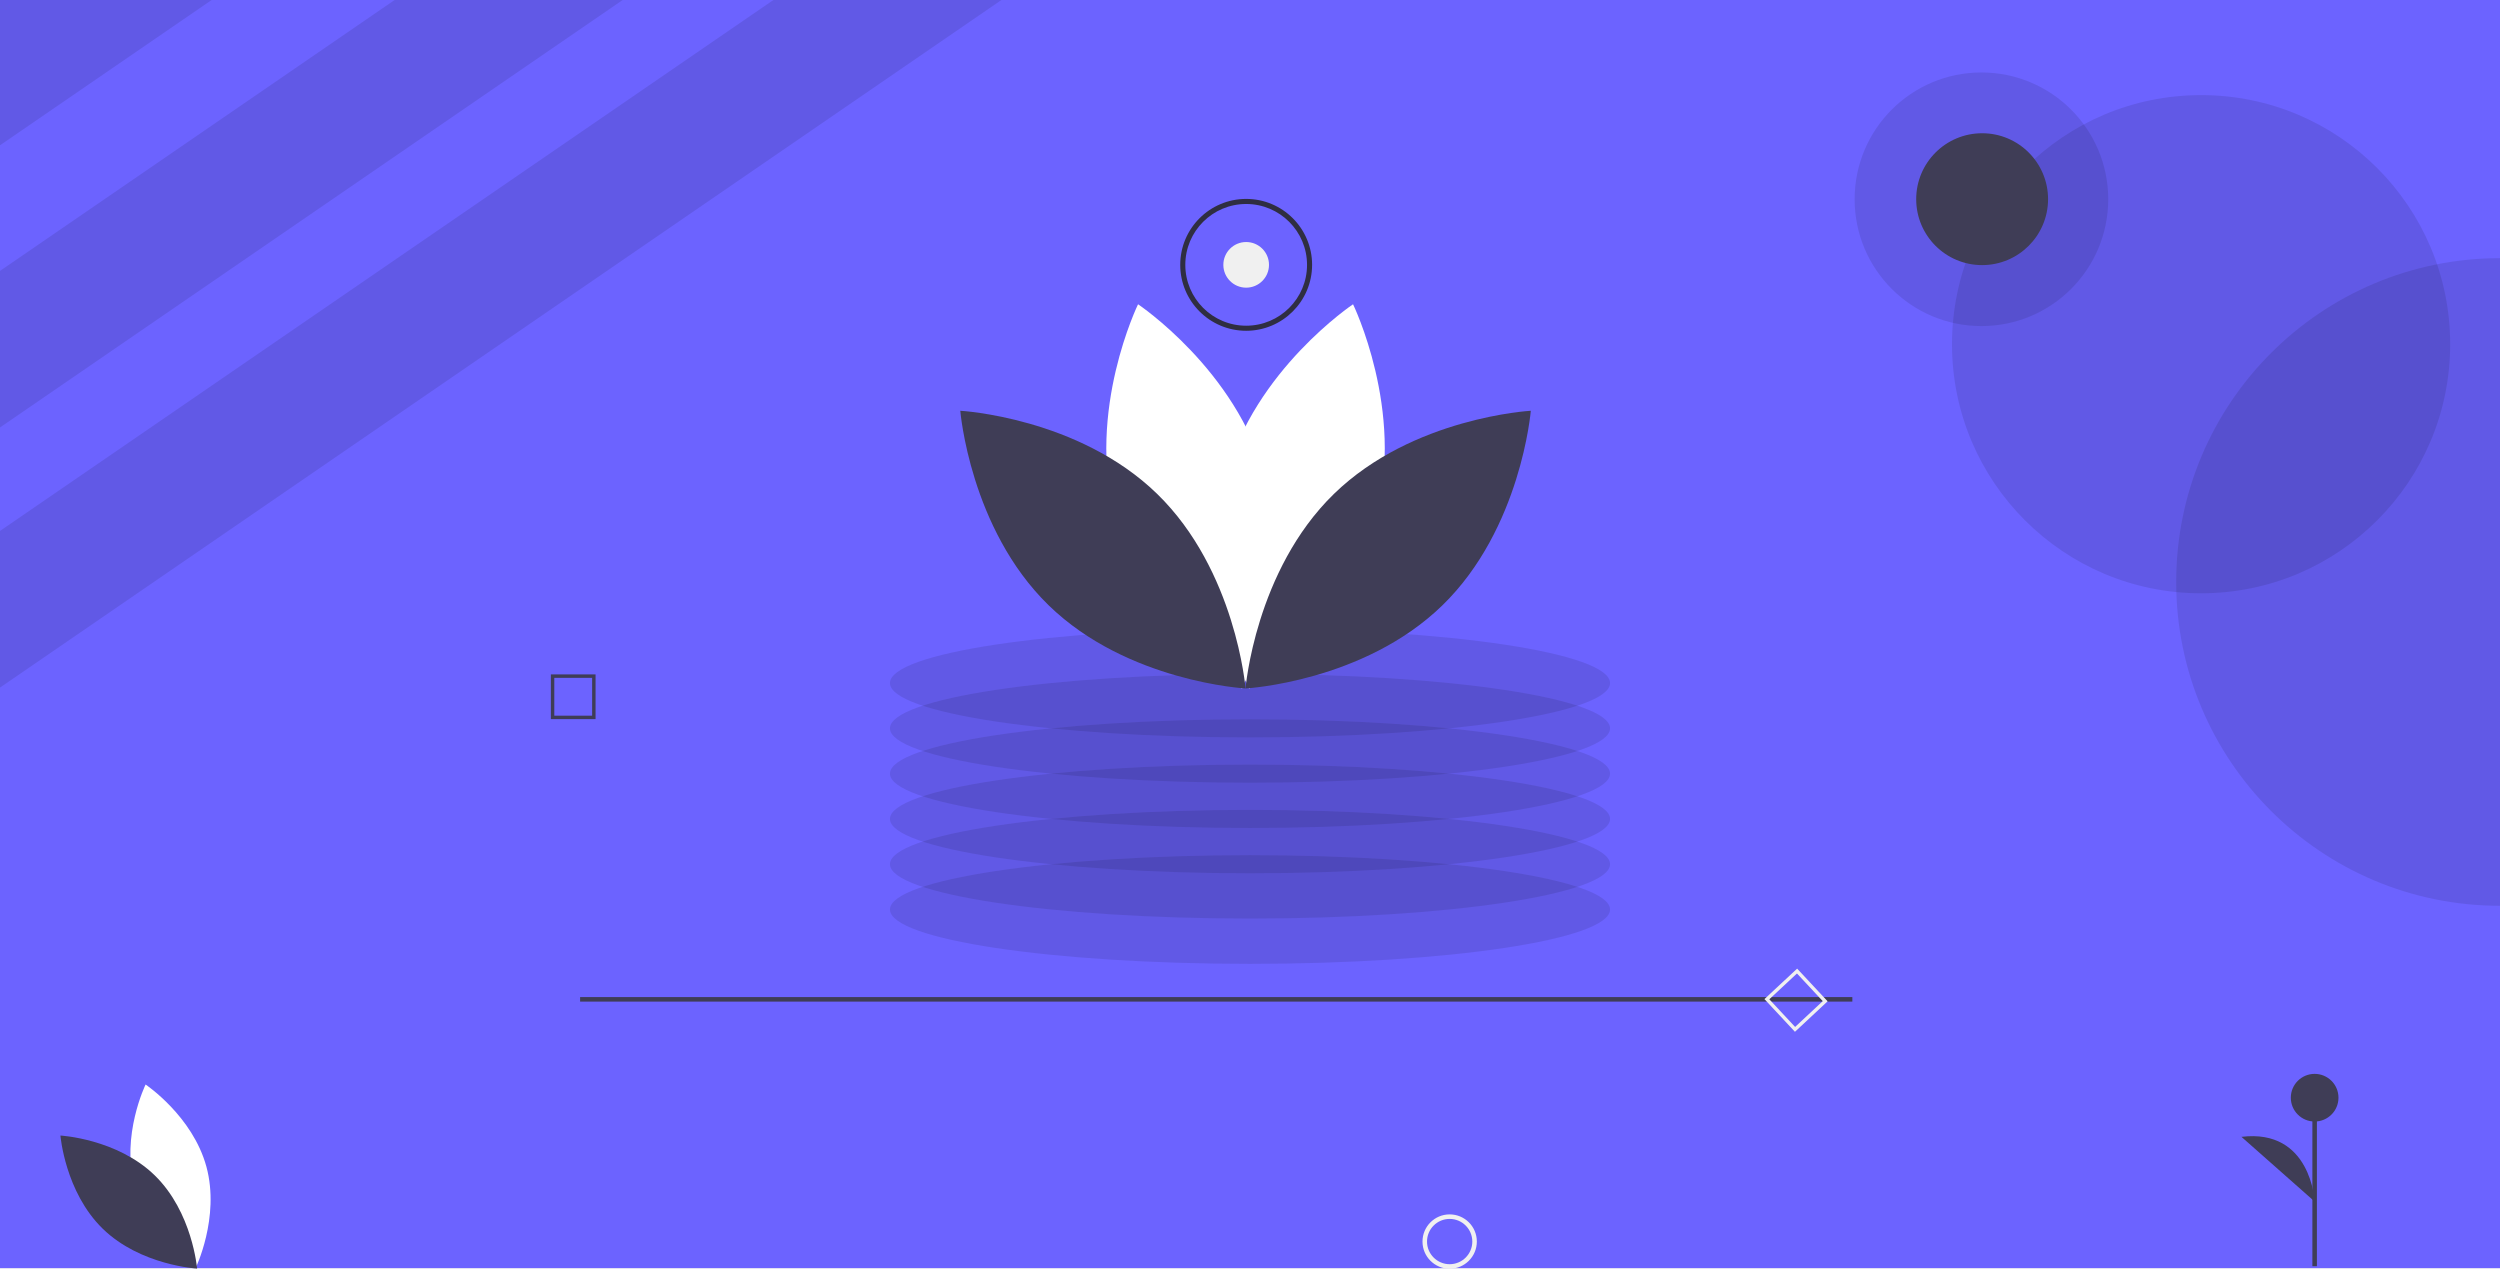
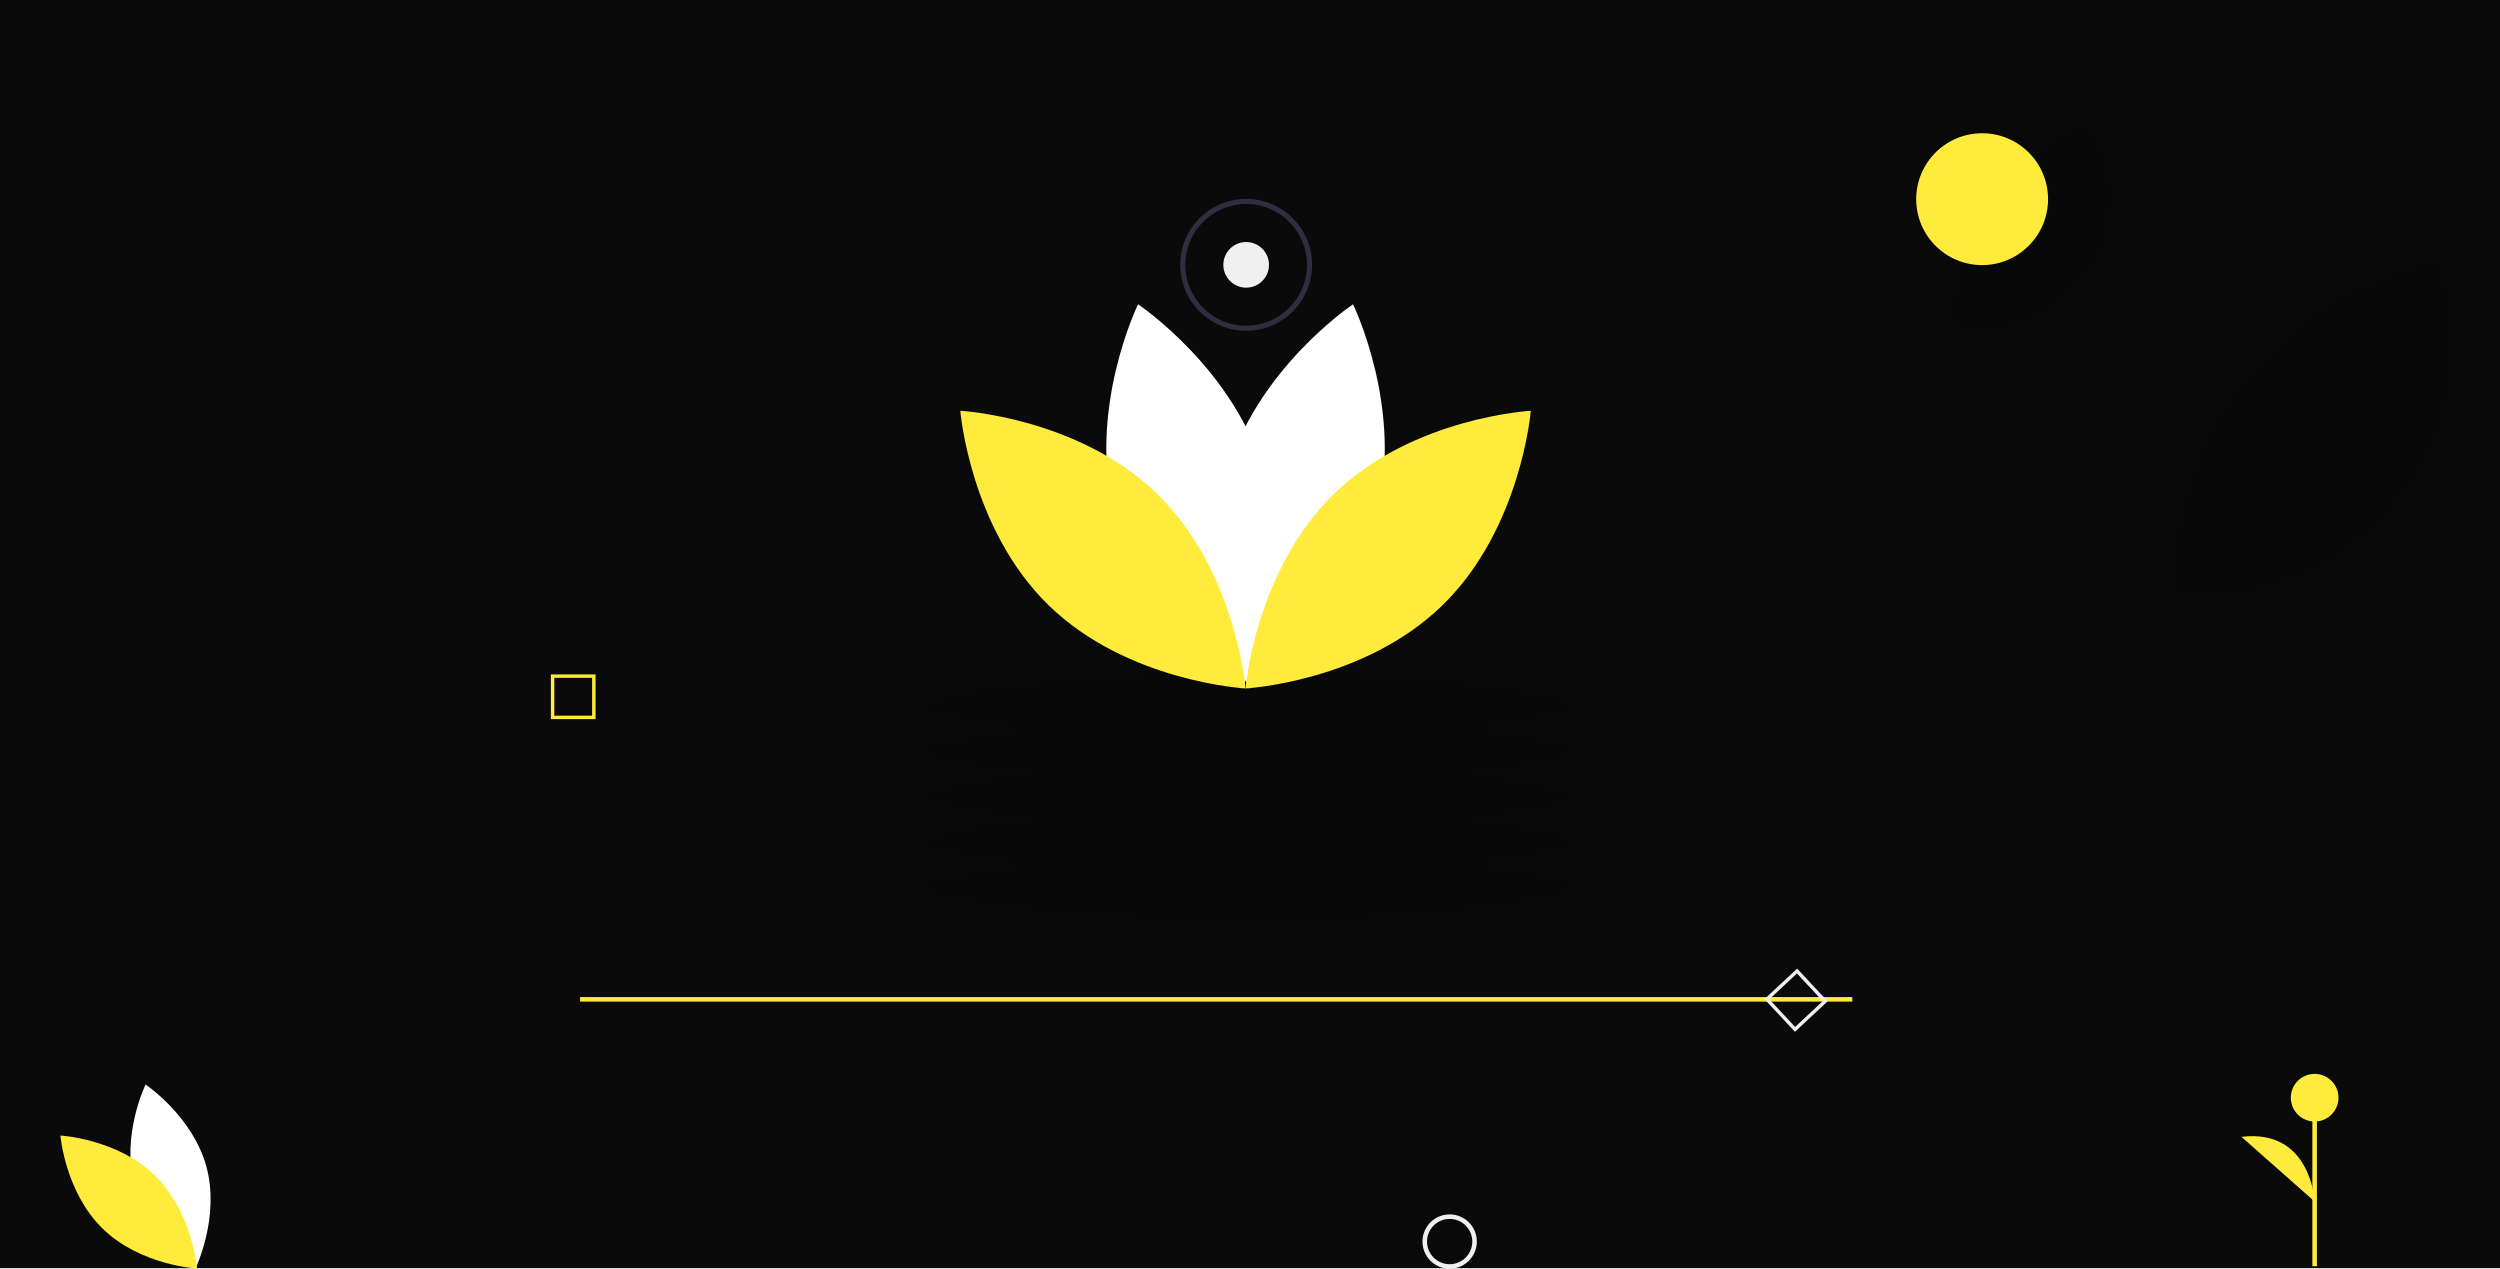
<svg xmlns="http://www.w3.org/2000/svg" data-name="Layer 1" width="1104" height="560.271" viewBox="0 0 1104 560.271">
-   <rect width="1104" height="560" fill="#6c63ff" />
-   <rect x="1021.147" y="484.744" width="2" height="74.411" fill="#3f3d56" />
-   <circle cx="1022.148" cy="484.744" r="10.523" fill="#3f3d56" />
-   <path d="M1070.148,700.469s-1.503-32.332-32.32-28.574" transform="translate(-48 -169.8643)" fill="#3f3d56" />
+   <rect width="1104" height="560" fill="#0a0a0a" />
+   <rect x="1021.147" y="484.744" width="2" height="74.411" fill="#FFEB3B" />
+   <circle cx="1022.148" cy="484.744" r="10.523" fill="#FFEB3B" />
+   <path d="M1070.148,700.469s-1.503-32.332-32.32-28.574" transform="translate(-48 -169.8643)" fill="#FFEB3B" />
  <path d="M107.409,693.734c6.073,22.45,26.875,36.354,26.875,36.354s10.955-22.495,4.882-44.945-26.875-36.354-26.875-36.354S101.335,671.284,107.409,693.734Z" transform="translate(-48 -169.8643)" fill="#fff" />
-   <path d="M116.333,688.91c16.665,16.223,18.7,41.16,18.7,41.16s-24.984-1.364-41.648-17.587S74.684,671.323,74.684,671.323,99.668,672.687,116.333,688.91Z" transform="translate(-48 -169.8643)" fill="#3f3d56" />
+   <path d="M116.333,688.91c16.665,16.223,18.7,41.16,18.7,41.16s-24.984-1.364-41.648-17.587S74.684,671.323,74.684,671.323,99.668,672.687,116.333,688.91Z" transform="translate(-48 -169.8643)" fill="#FFEB3B" />
  <polygon points="442.23 0 0 303.64 0 234.46 341.53 0 442.23 0" opacity="0.1" />
  <polygon points="274.97 0 0 188.77 0 119.63 174.26 0 274.97 0" opacity="0.1" />
  <polygon points="93.46 0 0 64.16 0 0 93.46 0" opacity="0.1" />
  <ellipse cx="552" cy="401.637" rx="159" ry="24" opacity="0.1" />
  <ellipse cx="552" cy="381.637" rx="159" ry="24" opacity="0.1" />
  <ellipse cx="552" cy="361.637" rx="159" ry="24" opacity="0.1" />
  <ellipse cx="552" cy="341.637" rx="159" ry="24" opacity="0.1" />
  <ellipse cx="552" cy="321.637" rx="159" ry="24" opacity="0.1" />
  <ellipse cx="552" cy="301.637" rx="159" ry="24" opacity="0.1" />
  <path d="M655.694,398.042c-12.677,46.86-56.097,75.882-56.097,75.882s-22.867-46.954-10.191-93.814,56.097-75.882,56.097-75.882S668.371,351.181,655.694,398.042Z" transform="translate(-48 -169.8643)" fill="#fff" />
  <path d="M540.372,398.042C553.049,444.902,596.469,473.924,596.469,473.924s22.867-46.954,10.191-93.814-56.097-75.882-56.097-75.882S527.696,351.181,540.372,398.042Z" transform="translate(-48 -169.8643)" fill="#fff" />
-   <path d="M559,387.971c34.785,33.862,39.034,85.915,39.034,85.915s-52.149-2.847-86.933-36.709S472.066,351.262,472.066,351.262,524.215,354.109,559,387.971Z" transform="translate(-48 -169.8643)" fill="#3f3d56" />
-   <path d="M637.067,387.971c-34.785,33.862-39.034,85.915-39.034,85.915s52.149-2.847,86.933-36.709S724,351.262,724,351.262,671.851,354.109,637.067,387.971Z" transform="translate(-48 -169.8643)" fill="#3f3d56" />
-   <rect x="256.172" y="440.311" width="561.828" height="2" fill="#3f3d56" />
+   <path d="M559,387.971c34.785,33.862,39.034,85.915,39.034,85.915s-52.149-2.847-86.933-36.709S472.066,351.262,472.066,351.262,524.215,354.109,559,387.971Z" transform="translate(-48 -169.8643)" fill="#FFEB3B" />
+   <path d="M637.067,387.971c-34.785,33.862-39.034,85.915-39.034,85.915s52.149-2.847,86.933-36.709S724,351.262,724,351.262,671.851,354.109,637.067,387.971Z" transform="translate(-48 -169.8643)" fill="#FFEB3B" />
+   <rect x="256.172" y="440.311" width="561.828" height="2" fill="#FFEB3B" />
  <path d="M688.172,730.136a12,12,0,1,1,12-12A12.014,12.014,0,0,1,688.172,730.136Zm0-22a10,10,0,1,0,10,10A10.011,10.011,0,0,0,688.172,708.136Z" transform="translate(-48 -169.8643)" fill="#f0f0f0" />
-   <path d="M311,487.426H291.259V467.684H311ZM292.777,485.907h16.704V469.203h-16.704Z" transform="translate(-48 -169.8643)" fill="#3f3d56" />
+   <path d="M311,487.426H291.259V467.684H311ZM292.777,485.907h16.704V469.203h-16.704Z" transform="translate(-48 -169.8643)" fill="#FFEB3B" />
  <path d="M840.644,625.506l-13.465-14.436L841.615,597.604l13.465,14.436ZM829.325,611.144l11.394,12.215,12.215-11.394-11.394-12.215Z" transform="translate(-48 -169.8643)" fill="#f0f0f0" />
  <path d="M1152,283.864v286a143,143,0,1,1,0-286Z" transform="translate(-48 -169.8643)" opacity="0.1" />
  <circle cx="972" cy="152" r="110" opacity="0.1" />
  <circle cx="875" cy="88" r="56" opacity="0.1" />
-   <path d="M923.31,286.937a29.116,29.116,0,1,1,29.116-29.116A29.149,29.149,0,0,1,923.31,286.937Z" transform="translate(-48 -169.8643)" fill="#3f3d56" />
+   <path d="M923.31,286.937a29.116,29.116,0,1,1,29.116-29.116A29.149,29.149,0,0,1,923.31,286.937Z" transform="translate(-48 -169.8643)" fill="#FFEB3B" />
  <circle cx="550.31" cy="116.956" r="10.079" fill="#f0f0f0" />
  <path d="M598.31,315.937a29.116,29.116,0,1,1,29.116-29.116A29.149,29.149,0,0,1,598.31,315.937Zm0-55.992a26.876,26.876,0,1,0,26.876,26.876A26.907,26.907,0,0,0,598.31,259.944Z" transform="translate(-48 -169.8643)" fill="#2f2e41" />
</svg>
